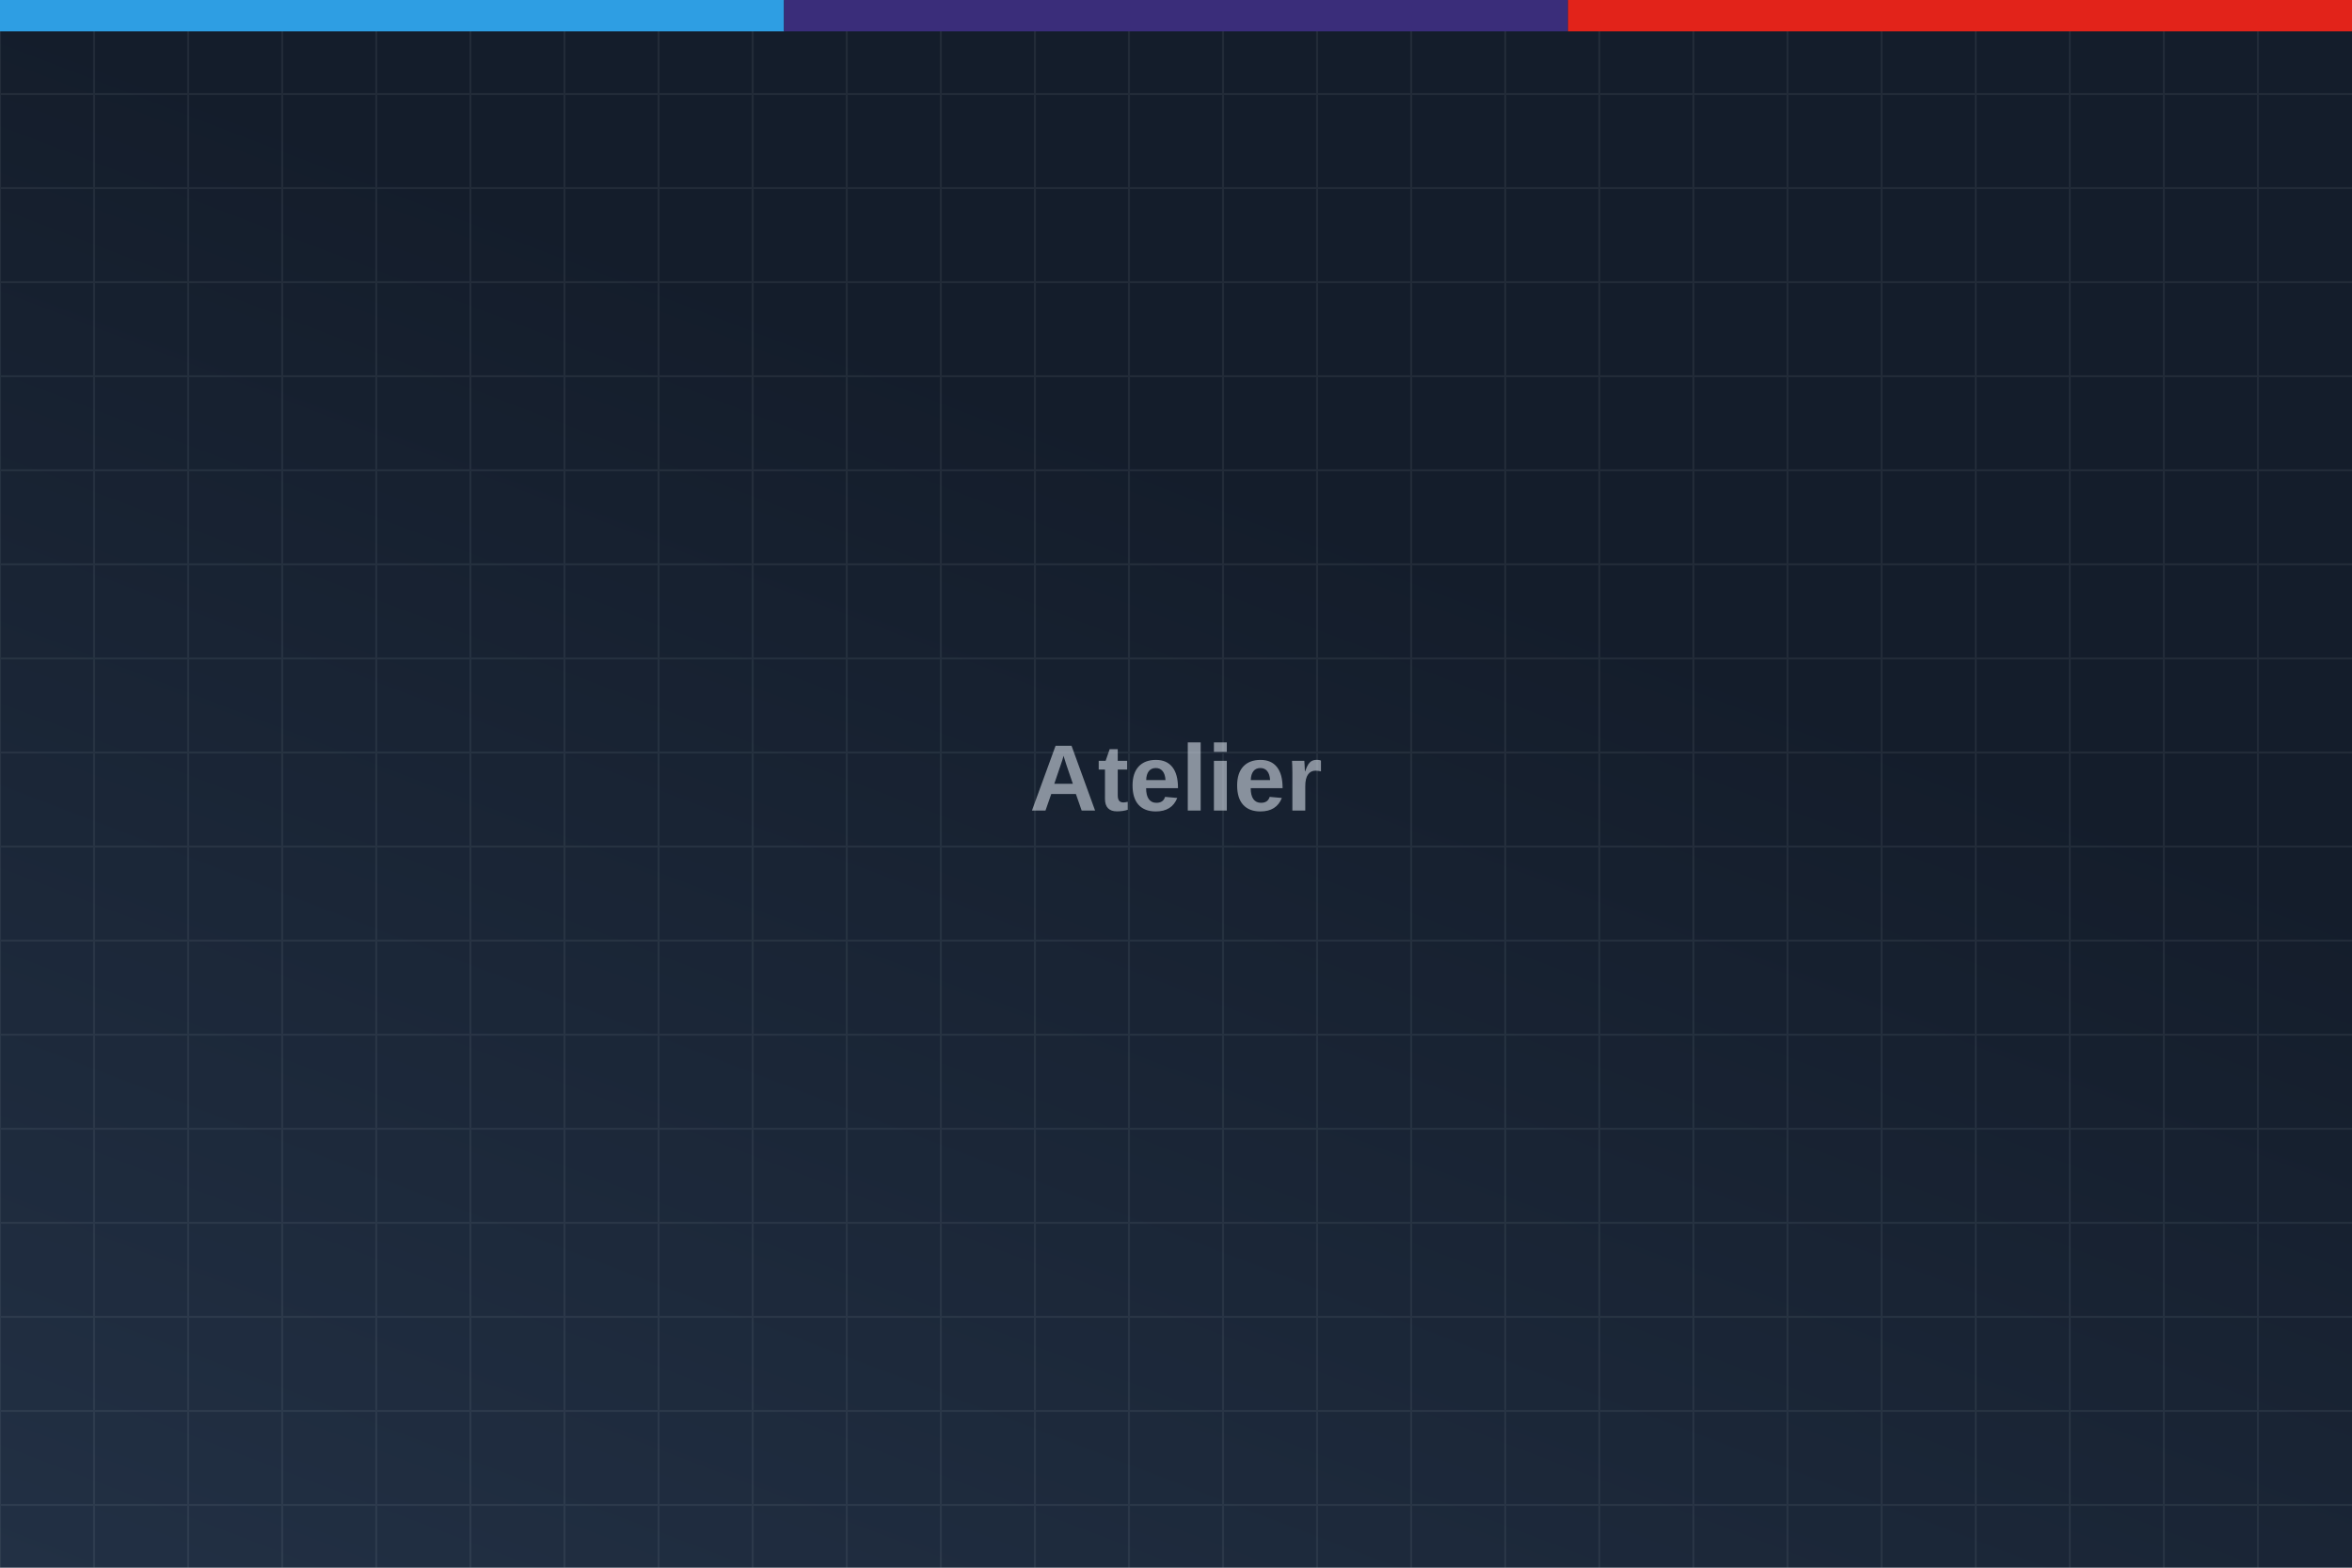
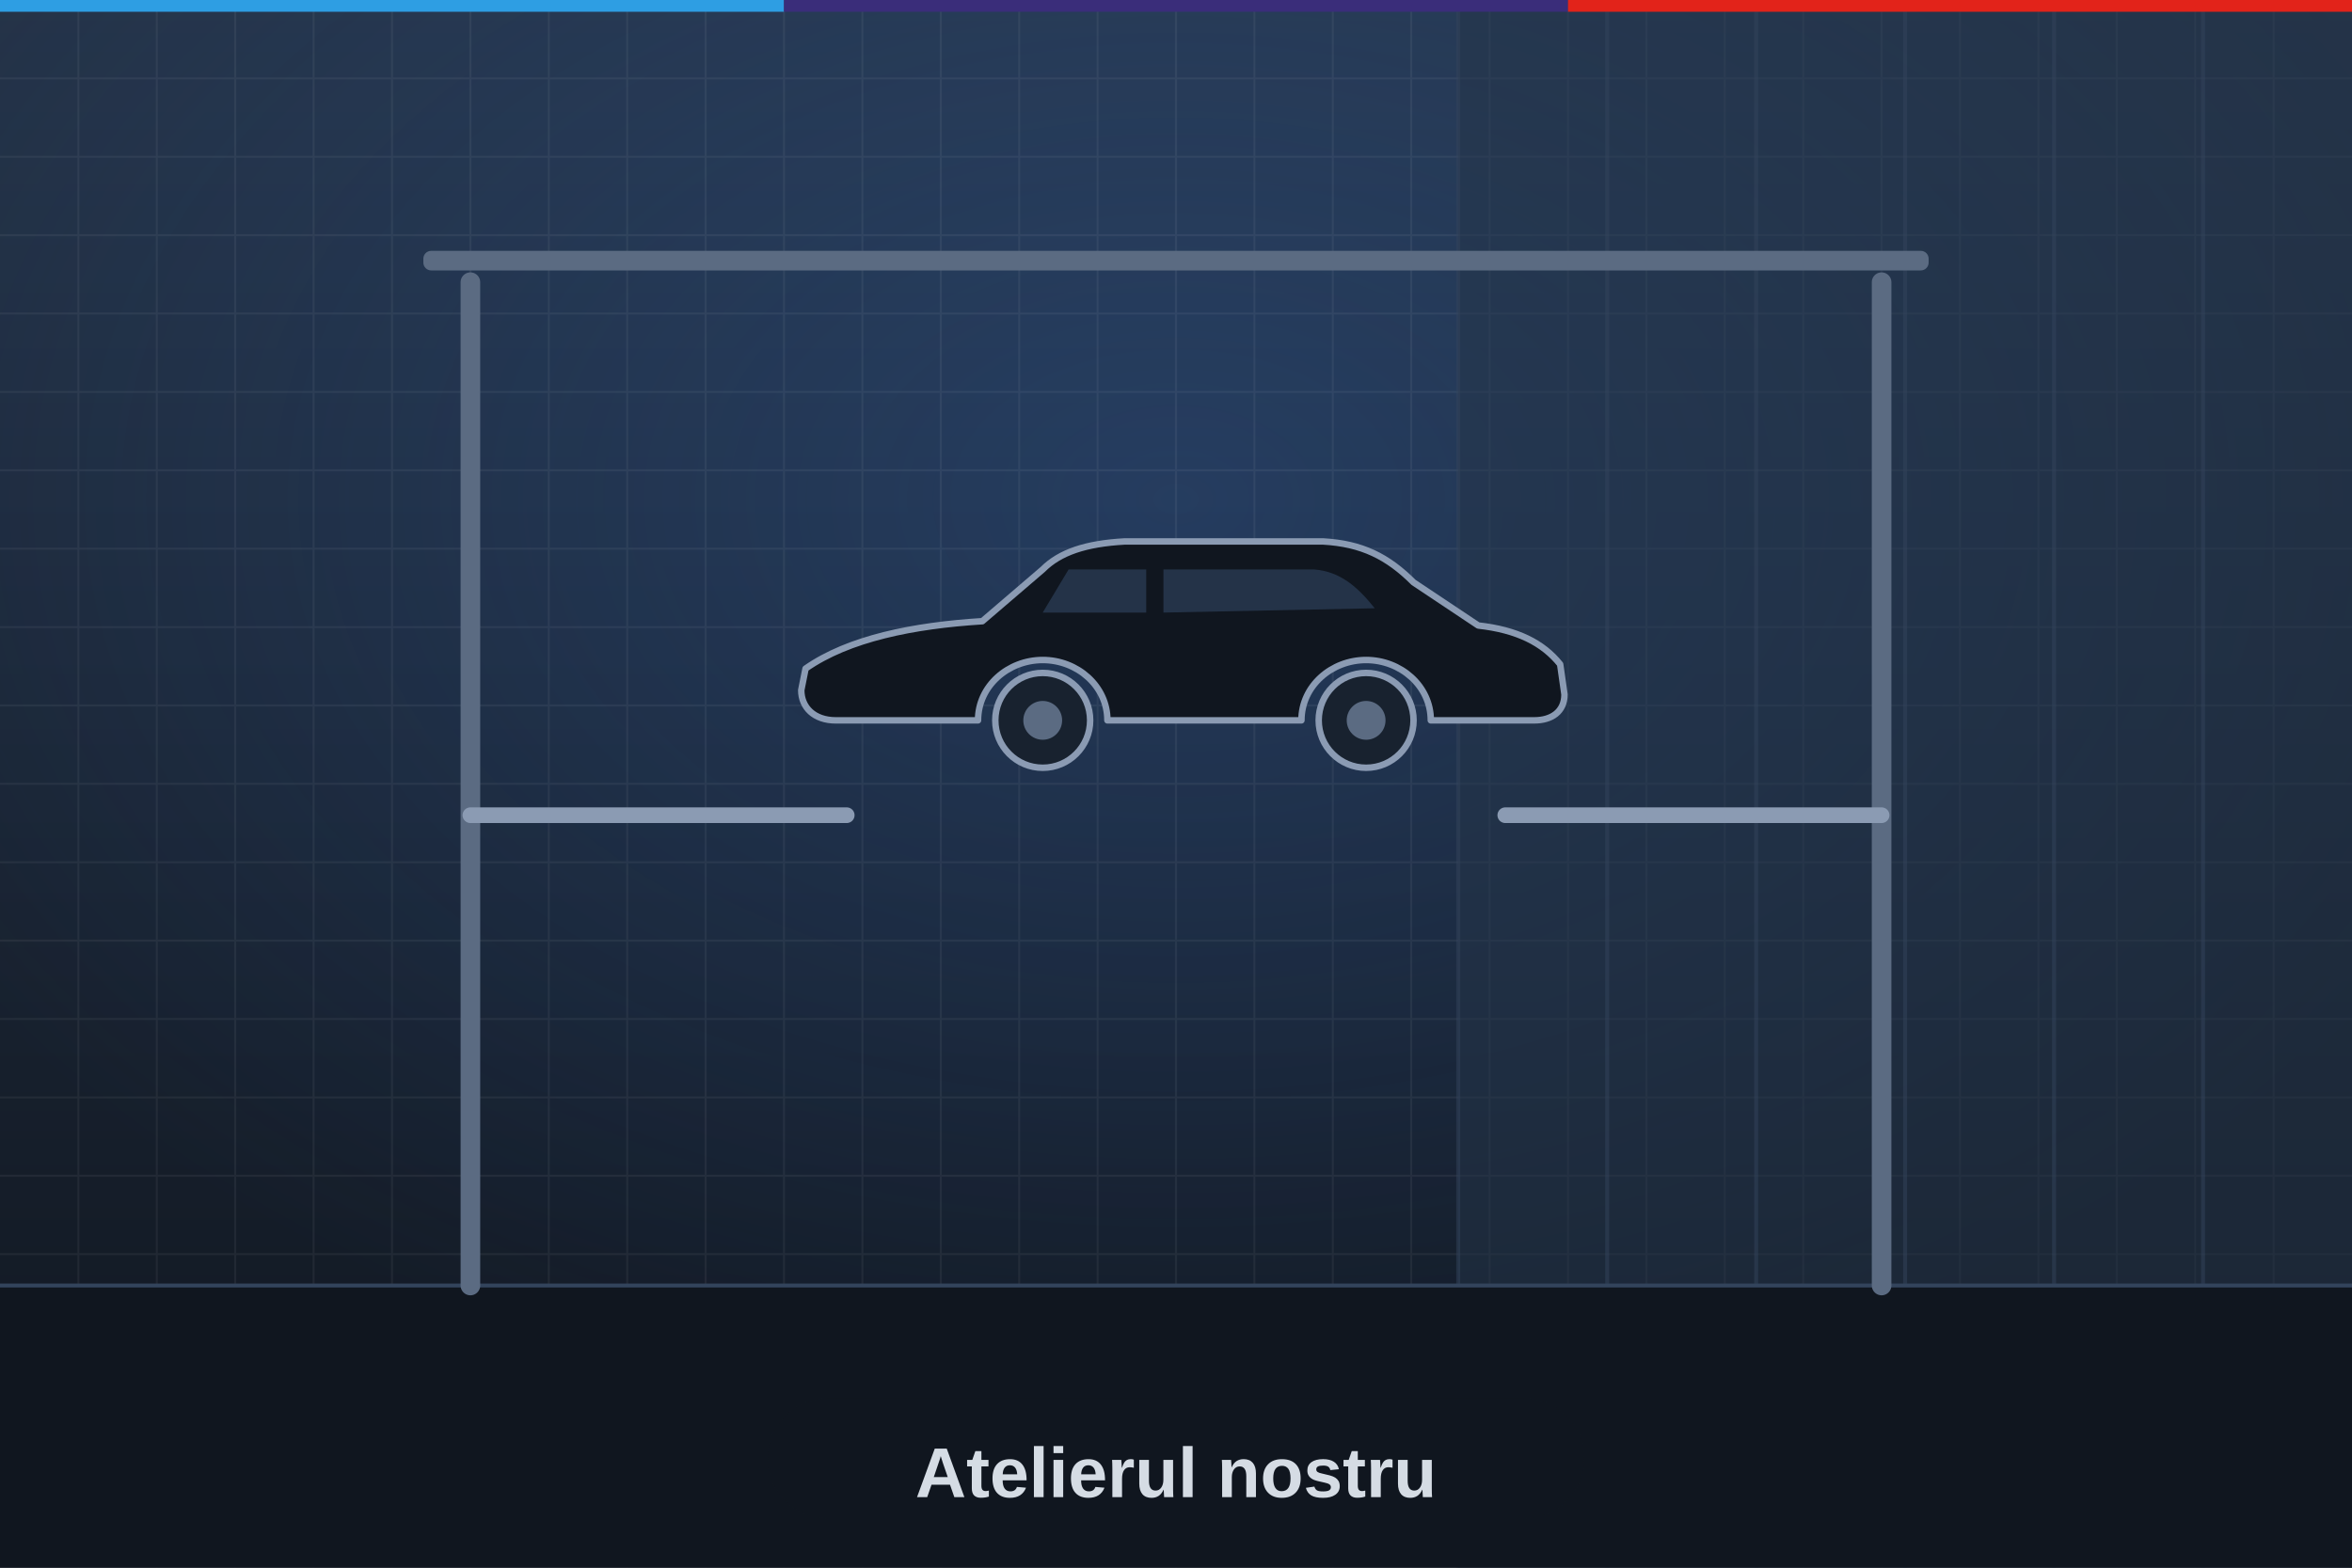
<svg xmlns="http://www.w3.org/2000/svg" viewBox="0 0 1200 800" width="1200" height="800">
  <defs>
-     <linearGradient id="g" gradientTransform="rotate(120)">
-       <stop offset="0%" stop-color="#141d2b" />
-       <stop offset="100%" stop-color="#243348" />
+     <linearGradient id="sky" x1="0" y1="0" x2="0" y2="1">
+       <stop offset="0%" stop-color="#243348" />
+       <stop offset="100%" stop-color="#10161f" />
    </linearGradient>
+     <radialGradient id="glow" cx="50%" cy="32%" r="60%">
+       <stop offset="0%" stop-color="#3f7fe0" stop-opacity="0.22" />
+       <stop offset="100%" stop-color="#3f7fe0" stop-opacity="0" />
+     </radialGradient>
  </defs>
-   <rect width="1200" height="800" fill="url(#g)" />
-   <g opacity="0.07" stroke="#e6edf5" stroke-width="1">
-     <line x1="0" y1="0" x2="0" y2="800" />
-     <line x1="48" y1="0" x2="48" y2="800" />
-     <line x1="96" y1="0" x2="96" y2="800" />
-     <line x1="144" y1="0" x2="144" y2="800" />
-     <line x1="192" y1="0" x2="192" y2="800" />
+   <rect width="1200" height="800" fill="url(#sky)" />
+   <rect width="1200" height="800" fill="url(#glow)" />
+   <g stroke="#e6edf5" stroke-width="1" opacity="0.06">
+     <line x1="40" y1="0" x2="40" y2="800" />
+     <line x1="80" y1="0" x2="80" y2="800" />
+     <line x1="120" y1="0" x2="120" y2="800" />
+     <line x1="160" y1="0" x2="160" y2="800" />
+     <line x1="200" y1="0" x2="200" y2="800" />
    <line x1="240" y1="0" x2="240" y2="800" />
-     <line x1="288" y1="0" x2="288" y2="800" />
-     <line x1="336" y1="0" x2="336" y2="800" />
-     <line x1="384" y1="0" x2="384" y2="800" />
-     <line x1="432" y1="0" x2="432" y2="800" />
+     <line x1="280" y1="0" x2="280" y2="800" />
+     <line x1="320" y1="0" x2="320" y2="800" />
+     <line x1="360" y1="0" x2="360" y2="800" />
+     <line x1="400" y1="0" x2="400" y2="800" />
+     <line x1="440" y1="0" x2="440" y2="800" />
    <line x1="480" y1="0" x2="480" y2="800" />
-     <line x1="528" y1="0" x2="528" y2="800" />
-     <line x1="576" y1="0" x2="576" y2="800" />
-     <line x1="624" y1="0" x2="624" y2="800" />
-     <line x1="672" y1="0" x2="672" y2="800" />
+     <line x1="520" y1="0" x2="520" y2="800" />
+     <line x1="560" y1="0" x2="560" y2="800" />
+     <line x1="600" y1="0" x2="600" y2="800" />
+     <line x1="640" y1="0" x2="640" y2="800" />
+     <line x1="680" y1="0" x2="680" y2="800" />
    <line x1="720" y1="0" x2="720" y2="800" />
-     <line x1="768" y1="0" x2="768" y2="800" />
-     <line x1="816" y1="0" x2="816" y2="800" />
-     <line x1="864" y1="0" x2="864" y2="800" />
-     <line x1="912" y1="0" x2="912" y2="800" />
+     <line x1="760" y1="0" x2="760" y2="800" />
+     <line x1="800" y1="0" x2="800" y2="800" />
+     <line x1="840" y1="0" x2="840" y2="800" />
+     <line x1="880" y1="0" x2="880" y2="800" />
+     <line x1="920" y1="0" x2="920" y2="800" />
    <line x1="960" y1="0" x2="960" y2="800" />
-     <line x1="1008" y1="0" x2="1008" y2="800" />
-     <line x1="1056" y1="0" x2="1056" y2="800" />
-     <line x1="1104" y1="0" x2="1104" y2="800" />
-     <line x1="1152" y1="0" x2="1152" y2="800" />
-     <line x1="0" y1="0" x2="1200" y2="0" />
-     <line x1="0" y1="48" x2="1200" y2="48" />
-     <line x1="0" y1="96" x2="1200" y2="96" />
-     <line x1="0" y1="144" x2="1200" y2="144" />
-     <line x1="0" y1="192" x2="1200" y2="192" />
+     <line x1="1000" y1="0" x2="1000" y2="800" />
+     <line x1="1040" y1="0" x2="1040" y2="800" />
+     <line x1="1080" y1="0" x2="1080" y2="800" />
+     <line x1="1120" y1="0" x2="1120" y2="800" />
+     <line x1="1160" y1="0" x2="1160" y2="800" />
+     <line x1="0" y1="40" x2="1200" y2="40" />
+     <line x1="0" y1="80" x2="1200" y2="80" />
+     <line x1="0" y1="120" x2="1200" y2="120" />
+     <line x1="0" y1="160" x2="1200" y2="160" />
+     <line x1="0" y1="200" x2="1200" y2="200" />
    <line x1="0" y1="240" x2="1200" y2="240" />
-     <line x1="0" y1="288" x2="1200" y2="288" />
-     <line x1="0" y1="336" x2="1200" y2="336" />
-     <line x1="0" y1="384" x2="1200" y2="384" />
-     <line x1="0" y1="432" x2="1200" y2="432" />
+     <line x1="0" y1="280" x2="1200" y2="280" />
+     <line x1="0" y1="320" x2="1200" y2="320" />
+     <line x1="0" y1="360" x2="1200" y2="360" />
+     <line x1="0" y1="400" x2="1200" y2="400" />
+     <line x1="0" y1="440" x2="1200" y2="440" />
    <line x1="0" y1="480" x2="1200" y2="480" />
-     <line x1="0" y1="528" x2="1200" y2="528" />
-     <line x1="0" y1="576" x2="1200" y2="576" />
-     <line x1="0" y1="624" x2="1200" y2="624" />
-     <line x1="0" y1="672" x2="1200" y2="672" />
+     <line x1="0" y1="520" x2="1200" y2="520" />
+     <line x1="0" y1="560" x2="1200" y2="560" />
+     <line x1="0" y1="600" x2="1200" y2="600" />
+     <line x1="0" y1="640" x2="1200" y2="640" />
+     <line x1="0" y1="680" x2="1200" y2="680" />
    <line x1="0" y1="720" x2="1200" y2="720" />
-     <line x1="0" y1="768" x2="1200" y2="768" />
+     <line x1="0" y1="760" x2="1200" y2="760" />
+   </g>
+   <rect x="744" y="0" width="456" height="800" fill="#243348" opacity="0.5" />
+   <g stroke="#33445c" stroke-width="2" opacity="0.5">
+     <line x1="744" y1="0" x2="744" y2="800" />
+     <line x1="820" y1="0" x2="820" y2="800" />
+     <line x1="896" y1="0" x2="896" y2="800" />
+     <line x1="972" y1="0" x2="972" y2="800" />
+     <line x1="1048" y1="0" x2="1048" y2="800" />
+     <line x1="1124" y1="0" x2="1124" y2="800" />
+   </g>
+   <rect x="0" y="656" width="1200" height="144" fill="#10161f" />
+   <line x1="0" y1="656" x2="1200" y2="656" stroke="#33445c" stroke-width="2" />
+   <g stroke="#5b6b82" stroke-width="10" stroke-linecap="round">
+     <line x1="240" y1="144" x2="240" y2="656" />
+     <line x1="960" y1="144" x2="960" y2="656" />
+   </g>
+   <rect x="216" y="128" width="768" height="10" rx="4" fill="#5b6b82" />
+   <g stroke="#8b9bb3" stroke-width="8" stroke-linecap="round">
+     <line x1="240" y1="416" x2="432" y2="416" />
+     <line x1="960" y1="416" x2="768" y2="416" />
+   </g>
+   <g transform="translate(400, 240) scale(1.1)">
+     <g fill="#10161f" stroke="#8b9bb3" stroke-width="3" stroke-linejoin="round">
+       <path d="M10,92              C30,78 60,72 92,70              L120,46 C128,38 140,34 158,33              L250,33 C268,34 280,40 292,52              L322,72 C340,74 352,80 360,90              L362,104 C362,112 356,116 348,116              L300,116              C300,100 286,88 270,88 C254,88 240,100 240,116              L150,116              C150,100 136,88 120,88 C104,88 90,100 90,116              L24,116 C14,116 8,110 8,102 Z" />
+       <path d="M132,46 L168,46 L168,66 L120,66 Z" fill="#243348" stroke="none" />
+       <path d="M176,46 L246,46 C258,47 266,54 274,64 L176,66 Z" fill="#243348" stroke="none" />
+       <path d="M250,49 L252,64 L268,64 Z" fill="#243348" stroke="none" />
+       <circle cx="120" cy="116" r="22" fill="#18222f" stroke="#8b9bb3" stroke-width="3" />
+       <circle cx="120" cy="116" r="9" fill="#5b6b82" stroke="none" />
+       <circle cx="270" cy="116" r="22" fill="#18222f" stroke="#8b9bb3" stroke-width="3" />
+       <circle cx="270" cy="116" r="9" fill="#5b6b82" stroke="none" />
+     </g>
  </g>
  <g>
-     <rect x="0" y="0" width="400" height="16" fill="#2e9ee3" />
-     <rect x="400" y="0" width="400" height="16" fill="#3a2d7a" />
-     <rect x="800" y="0" width="400" height="16" fill="#e2231a" />
+     <rect x="0" y="0" width="400" height="6" fill="#2e9ee3" />
+     <rect x="400" y="0" width="400" height="6" fill="#3a2d7a" />
+     <rect x="800" y="0" width="400" height="6" fill="#e2231a" />
  </g>
-   <g font-family="Arial, Helvetica, sans-serif" fill="#e6edf5">
-     <text x="50%" y="50%" text-anchor="middle" dominant-baseline="middle" font-size="48" font-weight="700" opacity="0.55">Atelier</text>
+   <g font-family="Arial, Helvetica, sans-serif">
+     <rect x="391.68" y="713.6" width="416.64" height="61.2" rx="30.6" fill="#10161f" opacity="0.55" />
+     <text x="50%" y="764" text-anchor="middle" font-size="36" font-weight="700" fill="#e6edf5" opacity="0.92">Atelierul nostru</text>
  </g>
</svg>
